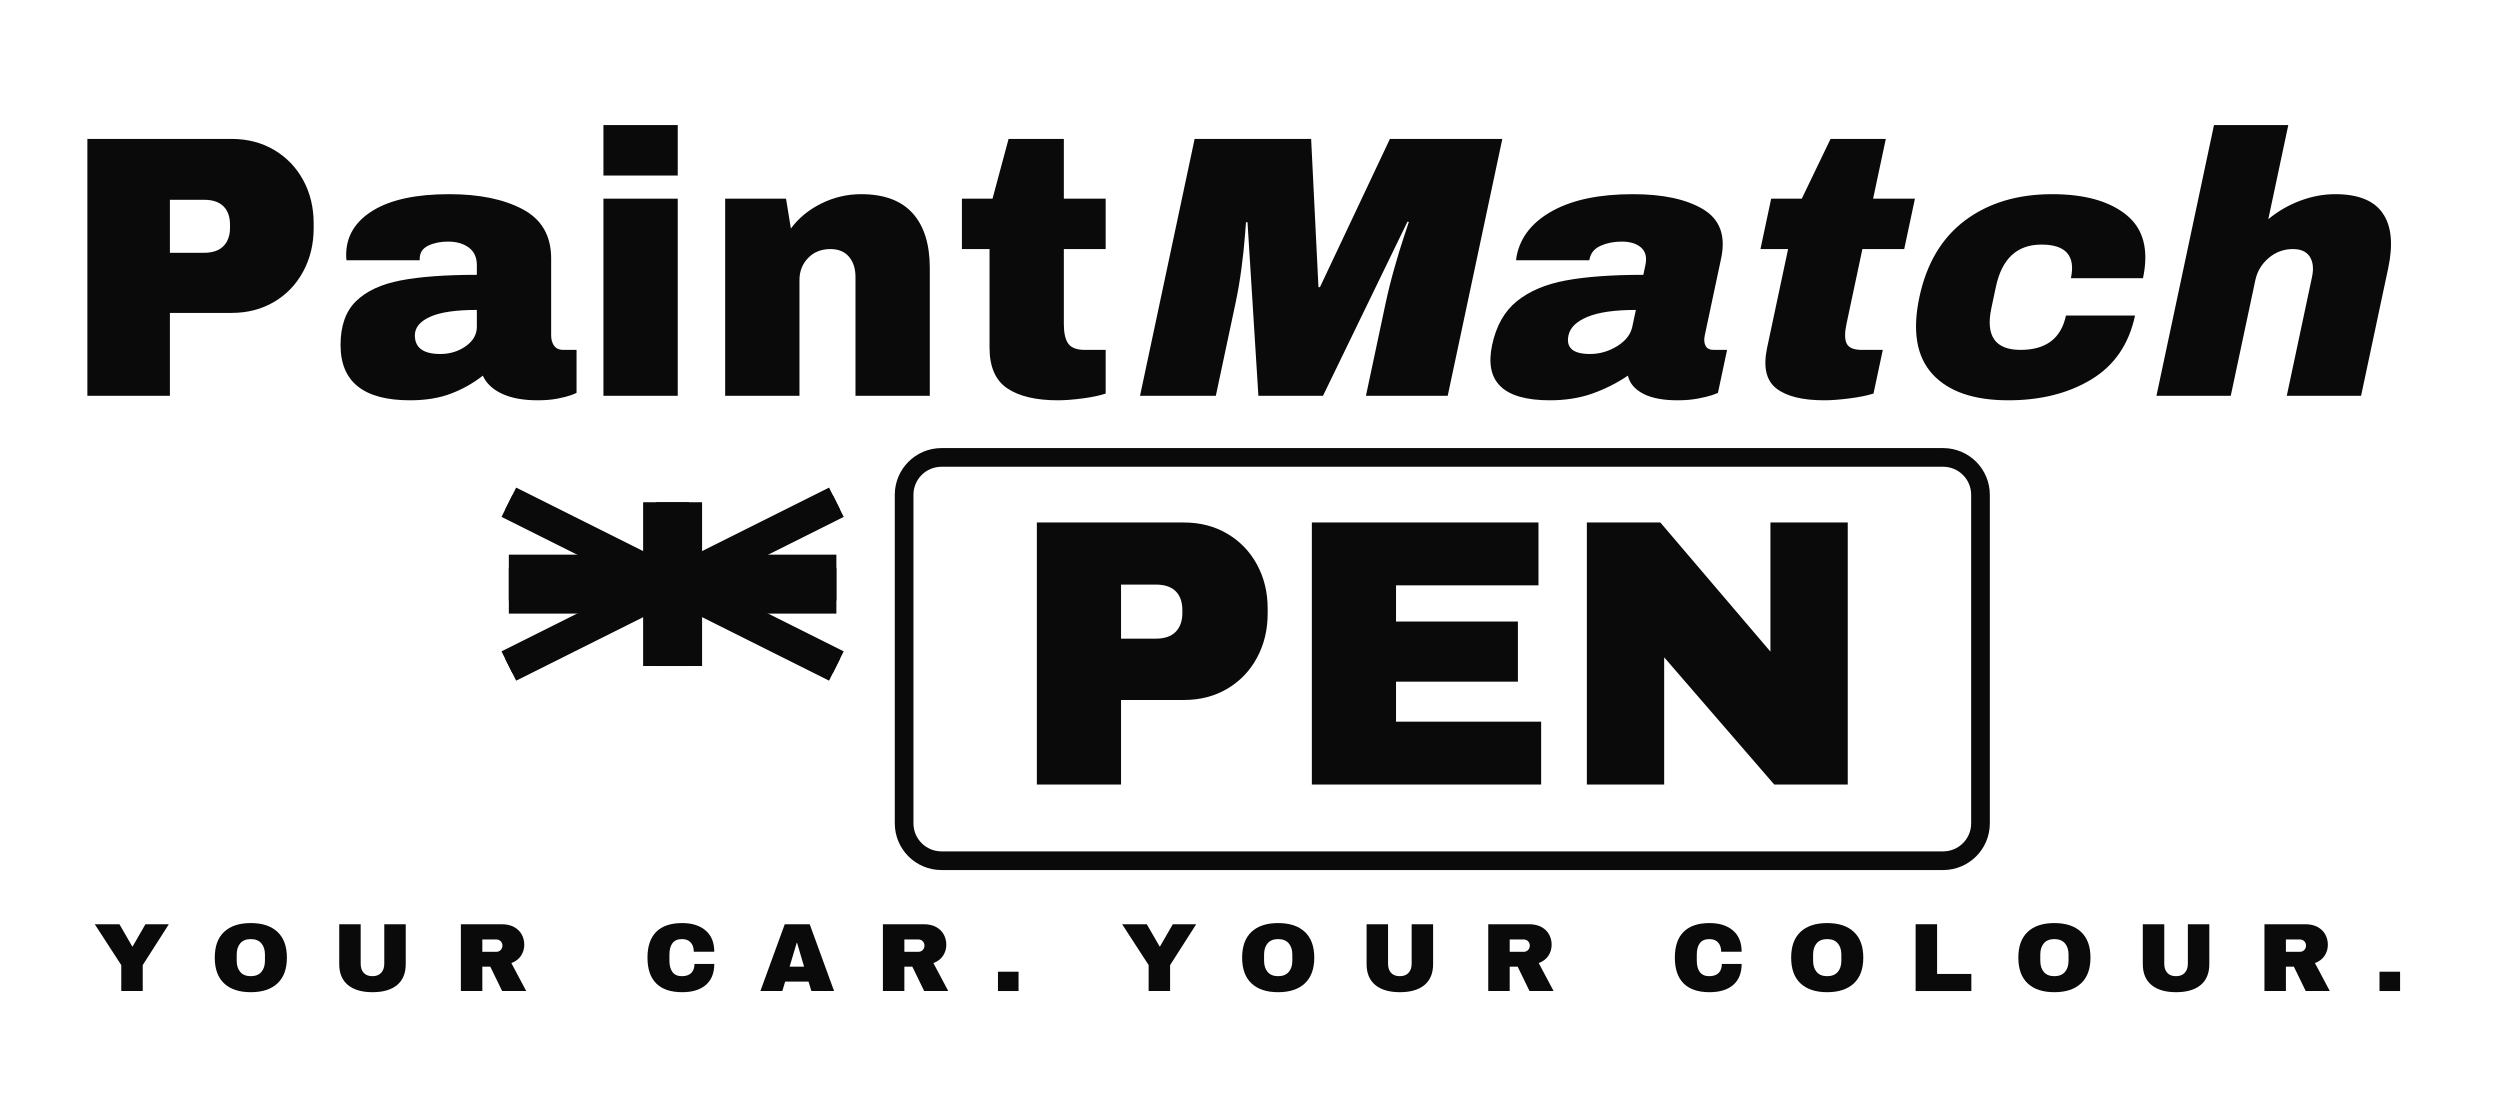
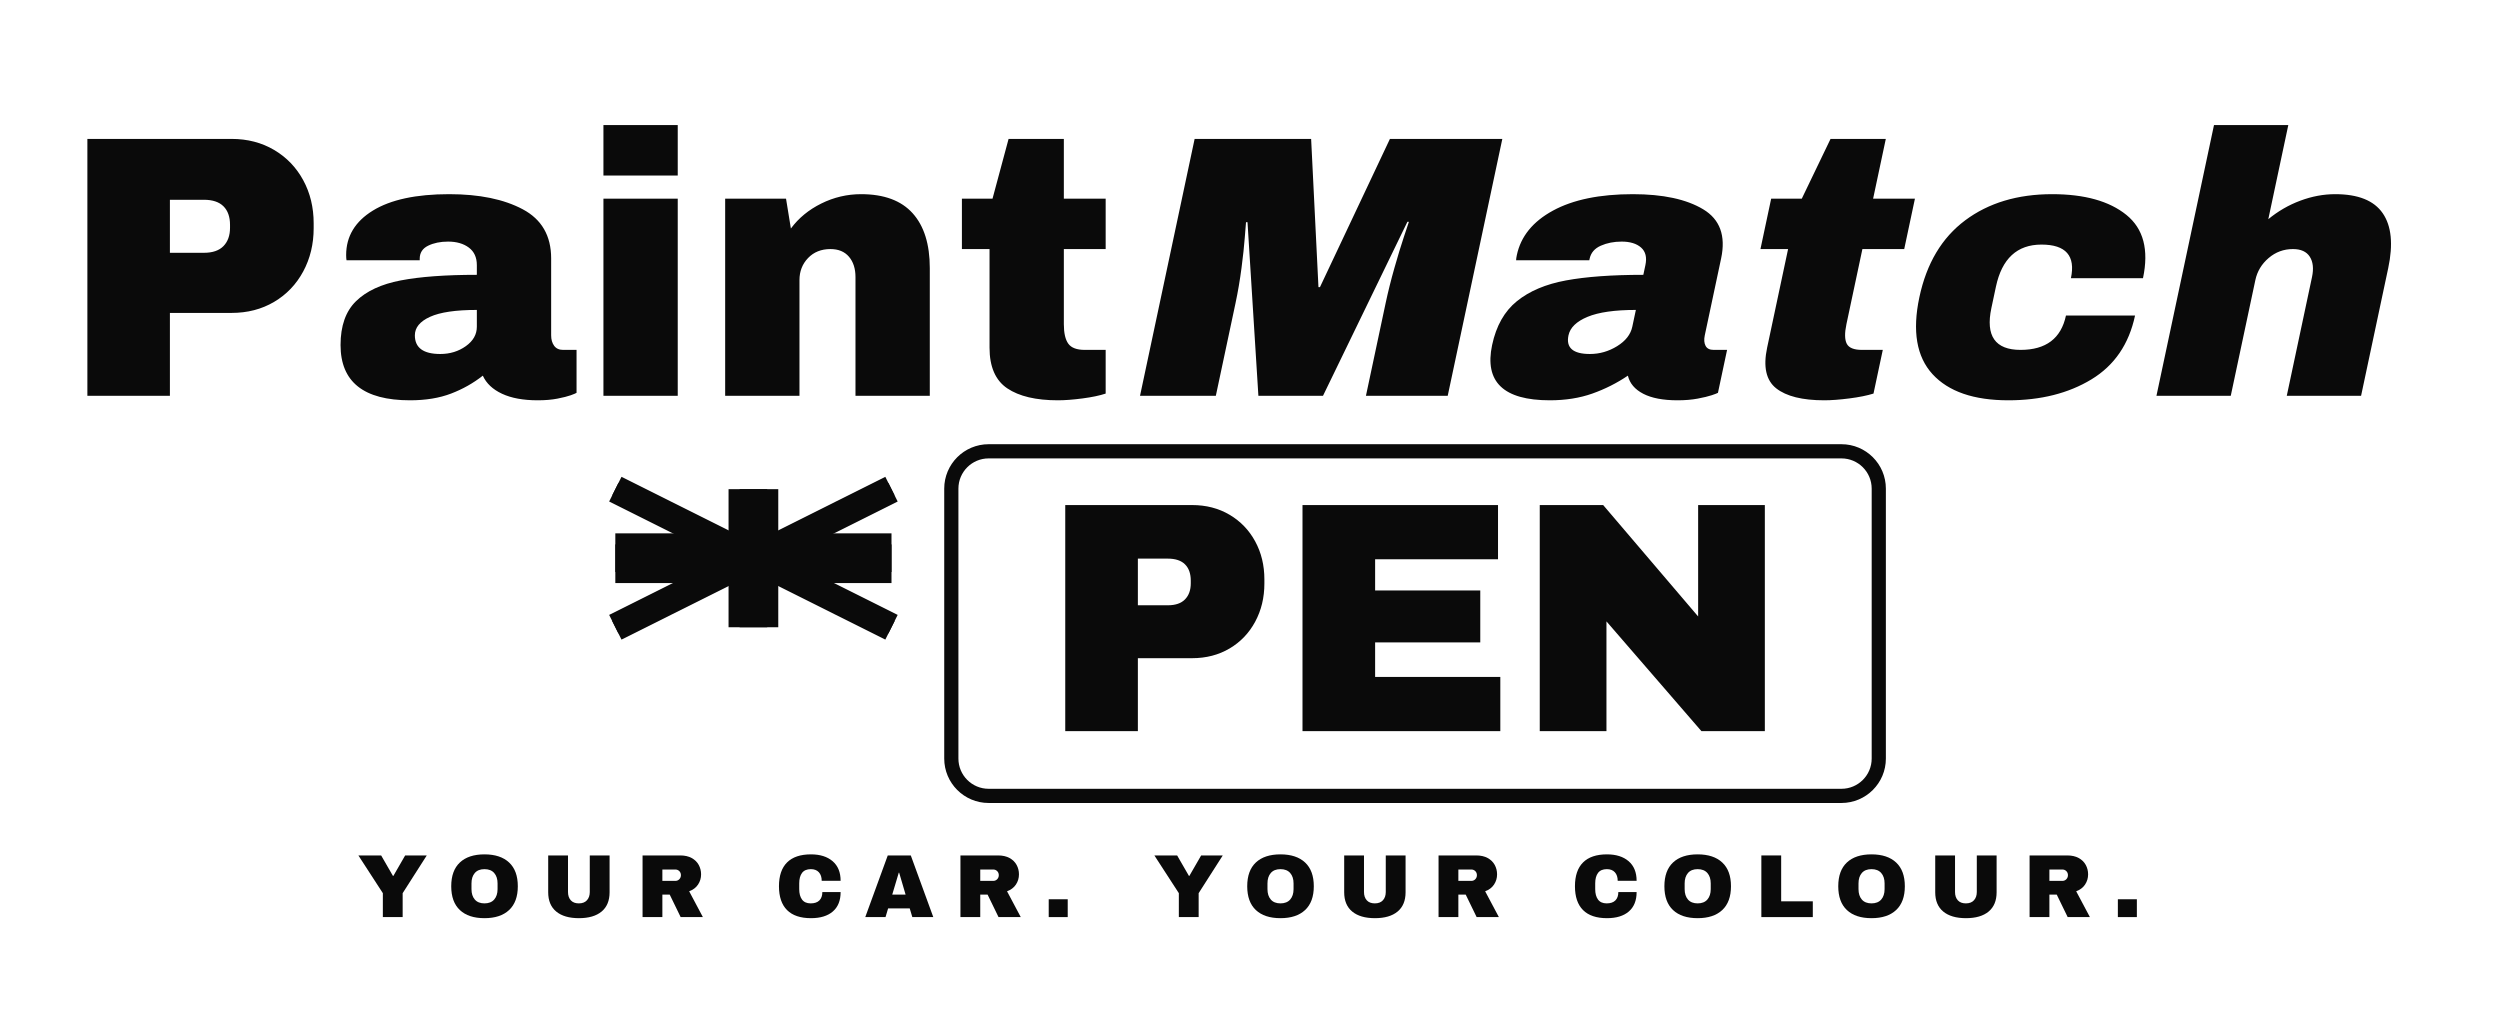
- <svg xmlns="http://www.w3.org/2000/svg" viewBox="0 0 1339.01 594.00" role="img" aria-label="PaintMatchPen">
+ <svg xmlns="http://www.w3.org/2000/svg" viewBox="0 0 1339.01 552.00" role="img" aria-label="PaintMatchPen">
  <path d="M168.0 119.6V122.2Q168.0 135.0 162.4 145.4Q156.8 155.8 146.8 161.7Q136.8 167.6 124.0 167.6H91.0V212.0H46.8V74.4H124.0Q136.8 74.4 146.8 80.3Q156.8 86.2 162.4 96.5Q168.0 106.8 168.0 119.6ZM91.0 135.4H109.2Q116.2 135.4 119.7 131.8Q123.2 128.2 123.2 122.0V120.4Q123.2 114.0 119.7 110.5Q116.2 107.0 109.2 107.0H91.0Z M295.2 138.4V179.6Q295.2 183.0 296.8 185.2Q298.4 187.4 301.6 187.4H308.8V210.4Q308.2 210.8 305.7 211.7Q303.2 212.6 298.6 213.5Q294.0 214.4 288.0 214.4Q276.4 214.4 268.9 210.9Q261.4 207.4 258.6 201.2Q251.0 207.2 241.6 210.8Q232.2 214.4 219.6 214.4Q182.4 214.4 182.4 184.8Q182.4 169.4 190.7 161.3Q199.0 153.2 214.6 150.2Q230.2 147.2 255.4 147.2V142.0Q255.4 135.8 251.1 132.6Q246.8 129.4 240.0 129.4Q233.8 129.4 229.3 131.6Q224.8 133.8 224.8 138.6V139.4H185.6Q185.4 138.4 185.4 136.6Q185.4 121.6 199.7 112.8Q214.0 104.0 240.6 104.0Q264.8 104.0 280.0 112.1Q295.2 120.2 295.2 138.4ZM222.2 179.6Q222.2 189.6 235.8 189.6Q243.6 189.6 249.5 185.4Q255.4 181.2 255.4 175.0V166.0Q238.4 166.0 230.3 169.7Q222.2 173.4 222.2 179.6Z M323.2 94.0V67.0H363.0V94.0ZM323.2 212.0V106.4H363.0V212.0Z M498 143.6V212.0H458.2V148.4Q458.2 141.6 454.7 137.5Q451.2 133.4 444.8 133.4Q437.4 133.4 432.8 138.2Q428.2 143.0 428.2 150.0V212.0H388.4V106.4H421L423.6 122.4Q429.8 114.0 439.9 109.0Q450 104.0 461.2 104.0Q479.6 104.0 488.8 114.2Q498 124.4 498 143.6Z M592.2 106.4V133.4H569.8V173.6Q569.8 180.8 572.2 184.1Q574.6 187.4 581 187.4H592.2V210.8Q587.4 212.4 579.8 213.4Q572.2 214.4 566.6 214.4Q549 214.4 539.5 208.0Q530 201.6 530 186.2V133.4H515.2V106.4H531.6L540.2 74.4H569.8V106.4Z" fill="#0A0A0A" />
  <path d="M731.6 212.0 742.143 162.4Q744.098 153.2 746.86 143.5Q749.622 133.8 751.825 127.2Q754.028 120.6 754.61 118.8H753.81L708.6 212.0H674L668.168 119.0H667.368Q667.185 120.8 666.704 127.3Q666.222 133.8 664.96 143.5Q663.698 153.2 661.743 162.4L651.2 212.0H610.6L639.848 74.4H702.248L706.171 153.8H706.971L744.448 74.4H804.648L775.4 212.0Z M921.844 138.4 913.087 179.6Q912.364 183.0 913.497 185.2Q914.629 187.4 917.829 187.4H925.029L920.14 210.4Q919.455 210.8 916.764 211.7Q914.072 212.6 909.281 213.5Q904.49 214.4 898.49 214.4Q886.89 214.4 880.134 210.9Q873.378 207.4 871.896 201.2Q863.02 207.2 852.855 210.8Q842.69 214.4 830.09 214.4Q792.89 214.4 799.182 184.8Q802.455 169.4 812.477 161.3Q822.498 153.2 838.736 150.2Q854.974 147.2 880.174 147.2L881.279 142.0Q882.597 135.8 878.977 132.6Q875.357 129.4 868.557 129.4Q862.357 129.4 857.39 131.6Q852.422 133.8 851.402 138.6L851.232 139.4H812.032Q812.044 138.4 812.427 136.6Q815.615 121.6 831.786 112.8Q847.956 104.0 874.556 104.0Q898.756 104.0 912.234 112.1Q925.713 120.2 921.844 138.4ZM840.087 179.6Q837.961 189.6 851.561 189.6Q859.361 189.6 866.154 185.4Q872.947 181.2 874.265 175.0L876.178 166.0Q859.178 166.0 850.291 169.7Q841.405 173.4 840.087 179.6Z M1025.646 106.4 1019.907 133.4H997.507L988.962 173.6Q987.432 180.8 989.13 184.1Q990.829 187.4 997.229 187.4H1008.429L1003.455 210.8Q998.315 212.4 990.502 213.4Q982.69 214.4 977.09 214.4Q959.49 214.4 951.35 208.0Q943.211 201.6 946.484 186.2L957.707 133.4H942.907L948.646 106.4H965.046L980.448 74.4H1010.048L1003.246 106.4Z M1147.791 149.0H1109.191Q1113.017 131.0 1093.417 131.0Q1073.817 131.0 1069.013 153.6L1066.59 165.0Q1061.829 187.4 1082.229 187.4Q1102.629 187.4 1106.54 169.0H1143.54Q1138.651 192.0 1120.17 203.2Q1101.69 214.4 1075.69 214.4Q1047.89 214.4 1035.066 200.4Q1022.241 186.4 1028.023 159.2Q1033.805 132.0 1052.58 118.0Q1071.356 104.0 1099.156 104.0Q1125.156 104.0 1138.897 115.1Q1152.637 126.2 1147.791 149.0Z M1250.756 104.0Q1269.156 104.0 1276.188 114.2Q1283.22 124.4 1279.139 143.6L1264.6 212.0H1224.8L1238.319 148.4Q1239.764 141.6 1237.135 137.5Q1234.507 133.4 1228.107 133.4Q1220.707 133.4 1215.087 138.2Q1209.466 143.0 1207.979 150.0L1194.8 212.0H1155L1185.821 67.0H1225.621L1214.908 117.4Q1222.668 111.0 1232.012 107.5Q1241.356 104.0 1250.756 104.0Z" fill="#0A0A0A" />
-   <rect x="258.25" y="248.00" width="204.00" height="210.00" rx="20.40" ry="20.40" fill="none" />
-   <line x1="272.53" y1="269.00" x2="447.97" y2="356.72" stroke="#0A0A0A" stroke-width="17.54" />
-   <line x1="447.97" y1="269.00" x2="272.53" y2="356.72" stroke="#0A0A0A" stroke-width="17.54" />
-   <line x1="272.53" y1="269.00" x2="447.97" y2="356.72" stroke="#0A0A0A" stroke-width="8.77" />
-   <line x1="447.97" y1="269.00" x2="272.53" y2="356.72" stroke="#0A0A0A" stroke-width="8.77" />
-   <line x1="360.25" y1="269.00" x2="360.25" y2="356.72" stroke="#0A0A0A" stroke-width="31.58" />
-   <line x1="272.53" y1="312.86" x2="447.97" y2="312.86" stroke="#0A0A0A" stroke-width="31.58" />
-   <line x1="360.25" y1="269.00" x2="360.25" y2="356.72" stroke="#0A0A0A" stroke-width="17.54" />
-   <line x1="272.53" y1="312.86" x2="447.97" y2="312.86" stroke="#0A0A0A" stroke-width="17.54" />
-   <rect x="484.25" y="245.00" width="576.51" height="216.00" rx="20.0" ry="20.0" fill="none" stroke="#0A0A0A" stroke-width="10.0" />
-   <path d="M678.97 325.952V328.604Q678.97 341.66 673.258 352.268Q667.546 362.876 657.346 368.894Q647.146 374.912 634.09 374.912H600.43V420.2H555.346V279.848H634.09Q647.146 279.848 657.346 285.866Q667.546 291.884 673.258 302.39Q678.97 312.896 678.97 325.952ZM600.43 342.068H618.994Q626.134 342.068 629.704 338.396Q633.274 334.724 633.274 328.4V326.768Q633.274 320.24 629.704 316.67Q626.134 313.1 618.994 313.1H600.43Z M702.634 279.848H824.014V313.508H747.718V332.888H812.998V365.12H747.718V386.54H825.442V420.2H702.634Z M950.29 420.2 891.334 352.064V420.2H849.922V279.848H889.294L948.25 349.004V279.848H989.662V420.2Z" fill="#0A0A0A" />
-   <path d="M76.444 530.8H64.952V516.916L50.756 495.024H63.964L70.828 506.932H71.036L77.9 495.024H90.432L76.444 516.916Z" fill="#0A0A0A" />
-   <path d="M153.664 512.912Q153.664 521.96 148.62 526.692Q143.576 531.424 134.32 531.424Q125.064 531.424 120.046 526.718Q115.028 522.012 115.028 512.912Q115.028 503.812 120.046 499.106Q125.064 494.4 134.32 494.4Q143.576 494.4 148.62 499.132Q153.664 503.864 153.664 512.912ZM126.78 511.248V514.576Q126.78 518.372 128.704 520.608Q130.628 522.844 134.32 522.844Q138.012 522.844 139.962 520.608Q141.912 518.372 141.912 514.576V511.248Q141.912 507.452 139.962 505.216Q138.012 502.98 134.32 502.98Q130.628 502.98 128.704 505.216Q126.78 507.452 126.78 511.248Z" fill="#0A0A0A" />
-   <path d="M199.528 531.424Q191 531.424 186.346 527.576Q181.692 523.728 181.692 516.396V495.024H193.184V516.24Q193.184 519.256 194.796 521.05Q196.408 522.844 199.476 522.844Q202.544 522.844 204.182 521.024Q205.82 519.204 205.82 516.24V495.024H217.312V516.396Q217.312 523.728 212.684 527.576Q208.056 531.424 199.528 531.424Z" fill="#0A0A0A" />
-   <path d="M273.888 515.824 281.844 530.8H268.948L262.604 517.748H258.34V530.8H246.848V495.024H268.74Q272.588 495.024 275.318 496.506Q278.048 497.988 279.426 500.51Q280.804 503.032 280.804 505.996Q280.804 509.272 279.036 511.924Q277.268 514.576 273.888 515.824ZM265.88 503.188H258.34V509.792H265.88Q267.232 509.792 268.168 508.83Q269.104 507.868 269.104 506.464Q269.104 505.06 268.168 504.124Q267.232 503.188 265.88 503.188Z" fill="#0A0A0A" />
+   <rect x="317.53" y="244.00" width="172.00" height="180.00" rx="17.20" ry="17.20" fill="none" />
+   <line x1="329.57" y1="262.00" x2="477.49" y2="335.96" stroke="#0A0A0A" stroke-width="14.79" />
+   <line x1="477.49" y1="262.00" x2="329.57" y2="335.96" stroke="#0A0A0A" stroke-width="14.79" />
+   <line x1="329.57" y1="262.00" x2="477.49" y2="335.96" stroke="#0A0A0A" stroke-width="7.40" />
+   <line x1="477.49" y1="262.00" x2="329.57" y2="335.96" stroke="#0A0A0A" stroke-width="7.40" />
+   <line x1="403.53" y1="262.00" x2="403.53" y2="335.96" stroke="#0A0A0A" stroke-width="26.63" />
+   <line x1="329.57" y1="298.98" x2="477.49" y2="298.98" stroke="#0A0A0A" stroke-width="26.63" />
+   <line x1="403.53" y1="262.00" x2="403.53" y2="335.96" stroke="#0A0A0A" stroke-width="14.79" />
+   <line x1="329.57" y1="298.98" x2="477.49" y2="298.98" stroke="#0A0A0A" stroke-width="14.79" />
+   <rect x="509.53" y="241.72" width="496.75" height="184.56" rx="20.0" ry="20.0" fill="none" stroke="#0A0A0A" stroke-width="7.6" />
+   <path d="M677.208 310.288V312.576Q677.208 323.84 672.28 332.992Q667.352 342.144 658.552 347.336Q649.752 352.528 638.488 352.528H609.448V391.6H570.552V270.512H638.488Q649.752 270.512 658.552 275.704Q667.352 280.896 672.28 289.96Q677.208 299.024 677.208 310.288ZM609.448 324.192H625.464Q631.624 324.192 634.704 321.024Q637.784 317.856 637.784 312.4V310.992Q637.784 305.36 634.704 302.28Q631.624 299.2 625.464 299.2H609.448Z M697.624 270.512H802.344V299.552H736.52V316.272H792.84V344.08H736.52V362.56H803.576V391.6H697.624Z M911.288 391.6 860.424 332.816V391.6H824.696V270.512H858.664L909.528 330.176V270.512H945.256V391.6Z" fill="#0A0A0A" />
+   <path d="M215.664 491.2H205.056V478.384L191.952 458.176H204.144L210.48 469.168H210.672L217.008 458.176H228.576L215.664 478.384Z" fill="#0A0A0A" />
+   <path d="M277.344 474.688Q277.344 483.04 272.688 487.408Q268.032 491.776 259.488 491.776Q250.944 491.776 246.312 487.432Q241.68 483.088 241.68 474.688Q241.68 466.288 246.312 461.944Q250.944 457.6 259.488 457.6Q268.032 457.6 272.688 461.968Q277.344 466.336 277.344 474.688ZM252.528 473.152V476.224Q252.528 479.728 254.304 481.792Q256.08 483.856 259.488 483.856Q262.896 483.856 264.696 481.792Q266.496 479.728 266.496 476.224V473.152Q266.496 469.648 264.696 467.584Q262.896 465.52 259.488 465.52Q256.08 465.52 254.304 467.584Q252.528 469.648 252.528 473.152Z" fill="#0A0A0A" />
+   <path d="M310.08 491.776Q302.208 491.776 297.912 488.224Q293.616 484.672 293.616 477.904V458.176H304.224V477.76Q304.224 480.544 305.712 482.2Q307.2 483.856 310.032 483.856Q312.864 483.856 314.376 482.176Q315.888 480.496 315.888 477.76V458.176H326.496V477.904Q326.496 484.672 322.224 488.224Q317.952 491.776 310.08 491.776Z" fill="#0A0A0A" />
+   <path d="M369.12 477.376 376.464 491.2H364.56L358.704 479.152H354.768V491.2H344.16V458.176H364.368Q367.92 458.176 370.44 459.544Q372.96 460.912 374.232 463.24Q375.504 465.568 375.504 468.304Q375.504 471.328 373.872 473.776Q372.24 476.224 369.12 477.376ZM361.728 465.712H354.768V471.808H361.728Q362.976 471.808 363.84 470.92Q364.704 470.032 364.704 468.736Q364.704 467.44 363.84 466.576Q362.976 465.712 361.728 465.712Z" fill="#0A0A0A" />
  <path d="" fill="#0A0A0A" />
-   <path d="M382.568 509.74H371.596Q371.596 506.62 369.958 504.8Q368.32 502.98 365.304 502.98Q361.82 502.98 360.182 505.164Q358.544 507.348 358.544 511.248V514.576Q358.544 518.424 360.182 520.634Q361.82 522.844 365.2 522.844Q368.528 522.844 370.244 521.128Q371.96 519.412 371.96 516.292H382.568Q382.568 523.624 378.07 527.524Q373.572 531.424 365.356 531.424Q356.204 531.424 351.498 526.744Q346.792 522.064 346.792 512.912Q346.792 503.76 351.498 499.08Q356.204 494.4 365.356 494.4Q373.312 494.4 377.94 498.378Q382.568 502.356 382.568 509.74Z" fill="#0A0A0A" />
-   <path d="M434.568 530.8 433.06 525.756H420.528L419.02 530.8H407.268L420.32 495.024H433.684L446.736 530.8ZM422.92 517.748H430.668L426.924 505.008H426.716Z" fill="#0A0A0A" />
-   <path d="M499.932 515.824 507.888 530.8H494.992L488.648 517.748H484.384V530.8H472.892V495.024H494.784Q498.632 495.024 501.362 496.506Q504.092 497.988 505.47 500.51Q506.848 503.032 506.848 505.996Q506.848 509.272 505.08 511.924Q503.312 514.576 499.932 515.824ZM491.924 503.188H484.384V509.792H491.924Q493.276 509.792 494.212 508.83Q495.148 507.868 495.148 506.464Q495.148 505.06 494.212 504.124Q493.276 503.188 491.924 503.188Z" fill="#0A0A0A" />
-   <path d="M534.512 530.8V520.452H545.536V530.8Z" fill="#0A0A0A" />
-   <path d="M626.708 530.8H615.216V516.916L601.02 495.024H614.228L621.092 506.932H621.3L628.164 495.024H640.696L626.708 516.916Z" fill="#0A0A0A" />
-   <path d="M703.928 512.912Q703.928 521.96 698.884 526.692Q693.84 531.424 684.584 531.424Q675.328 531.424 670.31 526.718Q665.292 522.012 665.292 512.912Q665.292 503.812 670.31 499.106Q675.328 494.4 684.584 494.4Q693.84 494.4 698.884 499.132Q703.928 503.864 703.928 512.912ZM677.044 511.248V514.576Q677.044 518.372 678.968 520.608Q680.892 522.844 684.584 522.844Q688.276 522.844 690.226 520.608Q692.176 518.372 692.176 514.576V511.248Q692.176 507.452 690.226 505.216Q688.276 502.98 684.584 502.98Q680.892 502.98 678.968 505.216Q677.044 507.452 677.044 511.248Z" fill="#0A0A0A" />
-   <path d="M749.792 531.424Q741.264 531.424 736.61 527.576Q731.956 523.728 731.956 516.396V495.024H743.448V516.24Q743.448 519.256 745.06 521.05Q746.672 522.844 749.74 522.844Q752.808 522.844 754.446 521.024Q756.084 519.204 756.084 516.24V495.024H767.576V516.396Q767.576 523.728 762.948 527.576Q758.32 531.424 749.792 531.424Z" fill="#0A0A0A" />
-   <path d="M824.152 515.824 832.108 530.8H819.212L812.868 517.748H808.604V530.8H797.112V495.024H819.004Q822.852 495.024 825.582 496.506Q828.312 497.988 829.69 500.51Q831.068 503.032 831.068 505.996Q831.068 509.272 829.3 511.924Q827.532 514.576 824.152 515.824ZM816.144 503.188H808.604V509.792H816.144Q817.496 509.792 818.432 508.83Q819.368 507.868 819.368 506.464Q819.368 505.06 818.432 504.124Q817.496 503.188 816.144 503.188Z" fill="#0A0A0A" />
+   <path d="M450.24 471.76H440.112Q440.112 468.88 438.6 467.2Q437.088 465.52 434.304 465.52Q431.088 465.52 429.576 467.536Q428.064 469.552 428.064 473.152V476.224Q428.064 479.776 429.576 481.816Q431.088 483.856 434.208 483.856Q437.28 483.856 438.864 482.272Q440.448 480.688 440.448 477.808H450.24Q450.24 484.576 446.088 488.176Q441.936 491.776 434.352 491.776Q425.904 491.776 421.56 487.456Q417.216 483.136 417.216 474.688Q417.216 466.24 421.56 461.92Q425.904 457.6 434.352 457.6Q441.696 457.6 445.968 461.272Q450.24 464.944 450.24 471.76Z" fill="#0A0A0A" />
+   <path d="M488.64 491.2 487.248 486.544H475.68L474.288 491.2H463.44L475.488 458.176H487.824L499.872 491.2ZM477.888 479.152H485.04L481.584 467.392H481.392Z" fill="#0A0A0A" />
+   <path d="M539.376 477.376 546.72 491.2H534.816L528.96 479.152H525.024V491.2H514.416V458.176H534.624Q538.176 458.176 540.696 459.544Q543.216 460.912 544.488 463.24Q545.76 465.568 545.76 468.304Q545.76 471.328 544.128 473.776Q542.496 476.224 539.376 477.376ZM531.984 465.712H525.024V471.808H531.984Q533.232 471.808 534.096 470.92Q534.96 470.032 534.96 468.736Q534.96 467.44 534.096 466.576Q533.232 465.712 531.984 465.712Z" fill="#0A0A0A" />
+   <path d="M561.696 491.2V481.648H571.872V491.2Z" fill="#0A0A0A" />
+   <path d="M642 491.2H631.392V478.384L618.288 458.176H630.48L636.816 469.168H637.008L643.344 458.176H654.912L642 478.384Z" fill="#0A0A0A" />
+   <path d="M703.68 474.688Q703.68 483.04 699.024 487.408Q694.368 491.776 685.824 491.776Q677.28 491.776 672.648 487.432Q668.016 483.088 668.016 474.688Q668.016 466.288 672.648 461.944Q677.28 457.6 685.824 457.6Q694.368 457.6 699.024 461.968Q703.68 466.336 703.68 474.688ZM678.864 473.152V476.224Q678.864 479.728 680.64 481.792Q682.416 483.856 685.824 483.856Q689.232 483.856 691.032 481.792Q692.832 479.728 692.832 476.224V473.152Q692.832 469.648 691.032 467.584Q689.232 465.52 685.824 465.52Q682.416 465.52 680.64 467.584Q678.864 469.648 678.864 473.152Z" fill="#0A0A0A" />
+   <path d="M736.416 491.776Q728.544 491.776 724.248 488.224Q719.952 484.672 719.952 477.904V458.176H730.56V477.76Q730.56 480.544 732.048 482.2Q733.536 483.856 736.368 483.856Q739.2 483.856 740.712 482.176Q742.224 480.496 742.224 477.76V458.176H752.832V477.904Q752.832 484.672 748.56 488.224Q744.288 491.776 736.416 491.776Z" fill="#0A0A0A" />
+   <path d="M795.456 477.376 802.8 491.2H790.896L785.04 479.152H781.104V491.2H770.496V458.176H790.704Q794.256 458.176 796.776 459.544Q799.296 460.912 800.568 463.24Q801.84 465.568 801.84 468.304Q801.84 471.328 800.208 473.776Q798.576 476.224 795.456 477.376ZM788.064 465.712H781.104V471.808H788.064Q789.312 471.808 790.176 470.92Q791.04 470.032 791.04 468.736Q791.04 467.44 790.176 466.576Q789.312 465.712 788.064 465.712Z" fill="#0A0A0A" />
  <path d="" fill="#0A0A0A" />
-   <path d="M932.832 509.74H921.86Q921.86 506.62 920.222 504.8Q918.584 502.98 915.568 502.98Q912.084 502.98 910.446 505.164Q908.808 507.348 908.808 511.248V514.576Q908.808 518.424 910.446 520.634Q912.084 522.844 915.464 522.844Q918.792 522.844 920.508 521.128Q922.224 519.412 922.224 516.292H932.832Q932.832 523.624 928.334 527.524Q923.836 531.424 915.62 531.424Q906.468 531.424 901.762 526.744Q897.056 522.064 897.056 512.912Q897.056 503.76 901.762 499.08Q906.468 494.4 915.62 494.4Q923.576 494.4 928.204 498.378Q932.832 502.356 932.832 509.74Z" fill="#0A0A0A" />
-   <path d="M997.988 512.912Q997.988 521.96 992.944 526.692Q987.9 531.424 978.644 531.424Q969.388 531.424 964.37 526.718Q959.352 522.012 959.352 512.912Q959.352 503.812 964.37 499.106Q969.388 494.4 978.644 494.4Q987.9 494.4 992.944 499.132Q997.988 503.864 997.988 512.912ZM971.104 511.248V514.576Q971.104 518.372 973.028 520.608Q974.952 522.844 978.644 522.844Q982.336 522.844 984.286 520.608Q986.236 518.372 986.236 514.576V511.248Q986.236 507.452 984.286 505.216Q982.336 502.98 978.644 502.98Q974.952 502.98 973.028 505.216Q971.104 507.452 971.104 511.248Z" fill="#0A0A0A" />
-   <path d="M1026.016 495.024H1037.508V521.648H1055.864V530.8H1026.016Z" fill="#0A0A0A" />
-   <path d="M1119.668 512.912Q1119.668 521.96 1114.624 526.692Q1109.58 531.424 1100.324 531.424Q1091.068 531.424 1086.05 526.718Q1081.032 522.012 1081.032 512.912Q1081.032 503.812 1086.05 499.106Q1091.068 494.4 1100.324 494.4Q1109.58 494.4 1114.624 499.132Q1119.668 503.864 1119.668 512.912ZM1092.784 511.248V514.576Q1092.784 518.372 1094.708 520.608Q1096.632 522.844 1100.324 522.844Q1104.016 522.844 1105.966 520.608Q1107.916 518.372 1107.916 514.576V511.248Q1107.916 507.452 1105.966 505.216Q1104.016 502.98 1100.324 502.98Q1096.632 502.98 1094.708 505.216Q1092.784 507.452 1092.784 511.248Z" fill="#0A0A0A" />
-   <path d="M1165.532 531.424Q1157.004 531.424 1152.35 527.576Q1147.696 523.728 1147.696 516.396V495.024H1159.188V516.24Q1159.188 519.256 1160.8 521.05Q1162.412 522.844 1165.48 522.844Q1168.548 522.844 1170.186 521.024Q1171.824 519.204 1171.824 516.24V495.024H1183.316V516.396Q1183.316 523.728 1178.688 527.576Q1174.06 531.424 1165.532 531.424Z" fill="#0A0A0A" />
-   <path d="M1239.892 515.824 1247.848 530.8H1234.952L1228.608 517.748H1224.344V530.8H1212.852V495.024H1234.744Q1238.592 495.024 1241.322 496.506Q1244.052 497.988 1245.43 500.51Q1246.808 503.032 1246.808 505.996Q1246.808 509.272 1245.04 511.924Q1243.272 514.576 1239.892 515.824ZM1231.884 503.188H1224.344V509.792H1231.884Q1233.236 509.792 1234.172 508.83Q1235.108 507.868 1235.108 506.464Q1235.108 505.06 1234.172 504.124Q1233.236 503.188 1231.884 503.188Z" fill="#0A0A0A" />
-   <path d="M1274.472 530.8V520.452H1285.496V530.8Z" fill="#0A0A0A" />
+   <path d="M876.576 471.76H866.448Q866.448 468.88 864.936 467.2Q863.424 465.52 860.64 465.52Q857.424 465.52 855.912 467.536Q854.4 469.552 854.4 473.152V476.224Q854.4 479.776 855.912 481.816Q857.424 483.856 860.544 483.856Q863.616 483.856 865.2 482.272Q866.784 480.688 866.784 477.808H876.576Q876.576 484.576 872.424 488.176Q868.272 491.776 860.688 491.776Q852.24 491.776 847.896 487.456Q843.552 483.136 843.552 474.688Q843.552 466.24 847.896 461.92Q852.24 457.6 860.688 457.6Q868.032 457.6 872.304 461.272Q876.576 464.944 876.576 471.76Z" fill="#0A0A0A" />
+   <path d="M927.12 474.688Q927.12 483.04 922.464 487.408Q917.808 491.776 909.264 491.776Q900.72 491.776 896.088 487.432Q891.456 483.088 891.456 474.688Q891.456 466.288 896.088 461.944Q900.72 457.6 909.264 457.6Q917.808 457.6 922.464 461.968Q927.12 466.336 927.12 474.688ZM902.304 473.152V476.224Q902.304 479.728 904.08 481.792Q905.856 483.856 909.264 483.856Q912.672 483.856 914.472 481.792Q916.272 479.728 916.272 476.224V473.152Q916.272 469.648 914.472 467.584Q912.672 465.52 909.264 465.52Q905.856 465.52 904.08 467.584Q902.304 469.648 902.304 473.152Z" fill="#0A0A0A" />
+   <path d="M943.392 458.176H954V482.752H970.944V491.2H943.392Z" fill="#0A0A0A" />
+   <path d="M1020.24 474.688Q1020.24 483.04 1015.584 487.408Q1010.928 491.776 1002.384 491.776Q993.84 491.776 989.208 487.432Q984.576 483.088 984.576 474.688Q984.576 466.288 989.208 461.944Q993.84 457.6 1002.384 457.6Q1010.928 457.6 1015.584 461.968Q1020.24 466.336 1020.24 474.688ZM995.424 473.152V476.224Q995.424 479.728 997.2 481.792Q998.976 483.856 1002.384 483.856Q1005.792 483.856 1007.592 481.792Q1009.392 479.728 1009.392 476.224V473.152Q1009.392 469.648 1007.592 467.584Q1005.792 465.52 1002.384 465.52Q998.976 465.52 997.2 467.584Q995.424 469.648 995.424 473.152Z" fill="#0A0A0A" />
+   <path d="M1052.976 491.776Q1045.104 491.776 1040.808 488.224Q1036.512 484.672 1036.512 477.904V458.176H1047.12V477.76Q1047.12 480.544 1048.608 482.2Q1050.096 483.856 1052.928 483.856Q1055.76 483.856 1057.272 482.176Q1058.784 480.496 1058.784 477.76V458.176H1069.392V477.904Q1069.392 484.672 1065.12 488.224Q1060.848 491.776 1052.976 491.776Z" fill="#0A0A0A" />
+   <path d="M1112.016 477.376 1119.36 491.2H1107.456L1101.6 479.152H1097.664V491.2H1087.056V458.176H1107.264Q1110.816 458.176 1113.336 459.544Q1115.856 460.912 1117.128 463.24Q1118.4 465.568 1118.4 468.304Q1118.4 471.328 1116.768 473.776Q1115.136 476.224 1112.016 477.376ZM1104.624 465.712H1097.664V471.808H1104.624Q1105.872 471.808 1106.736 470.92Q1107.6 470.032 1107.6 468.736Q1107.6 467.44 1106.736 466.576Q1105.872 465.712 1104.624 465.712Z" fill="#0A0A0A" />
+   <path d="M1134.336 491.2V481.648H1144.512V491.2Z" fill="#0A0A0A" />
</svg>
